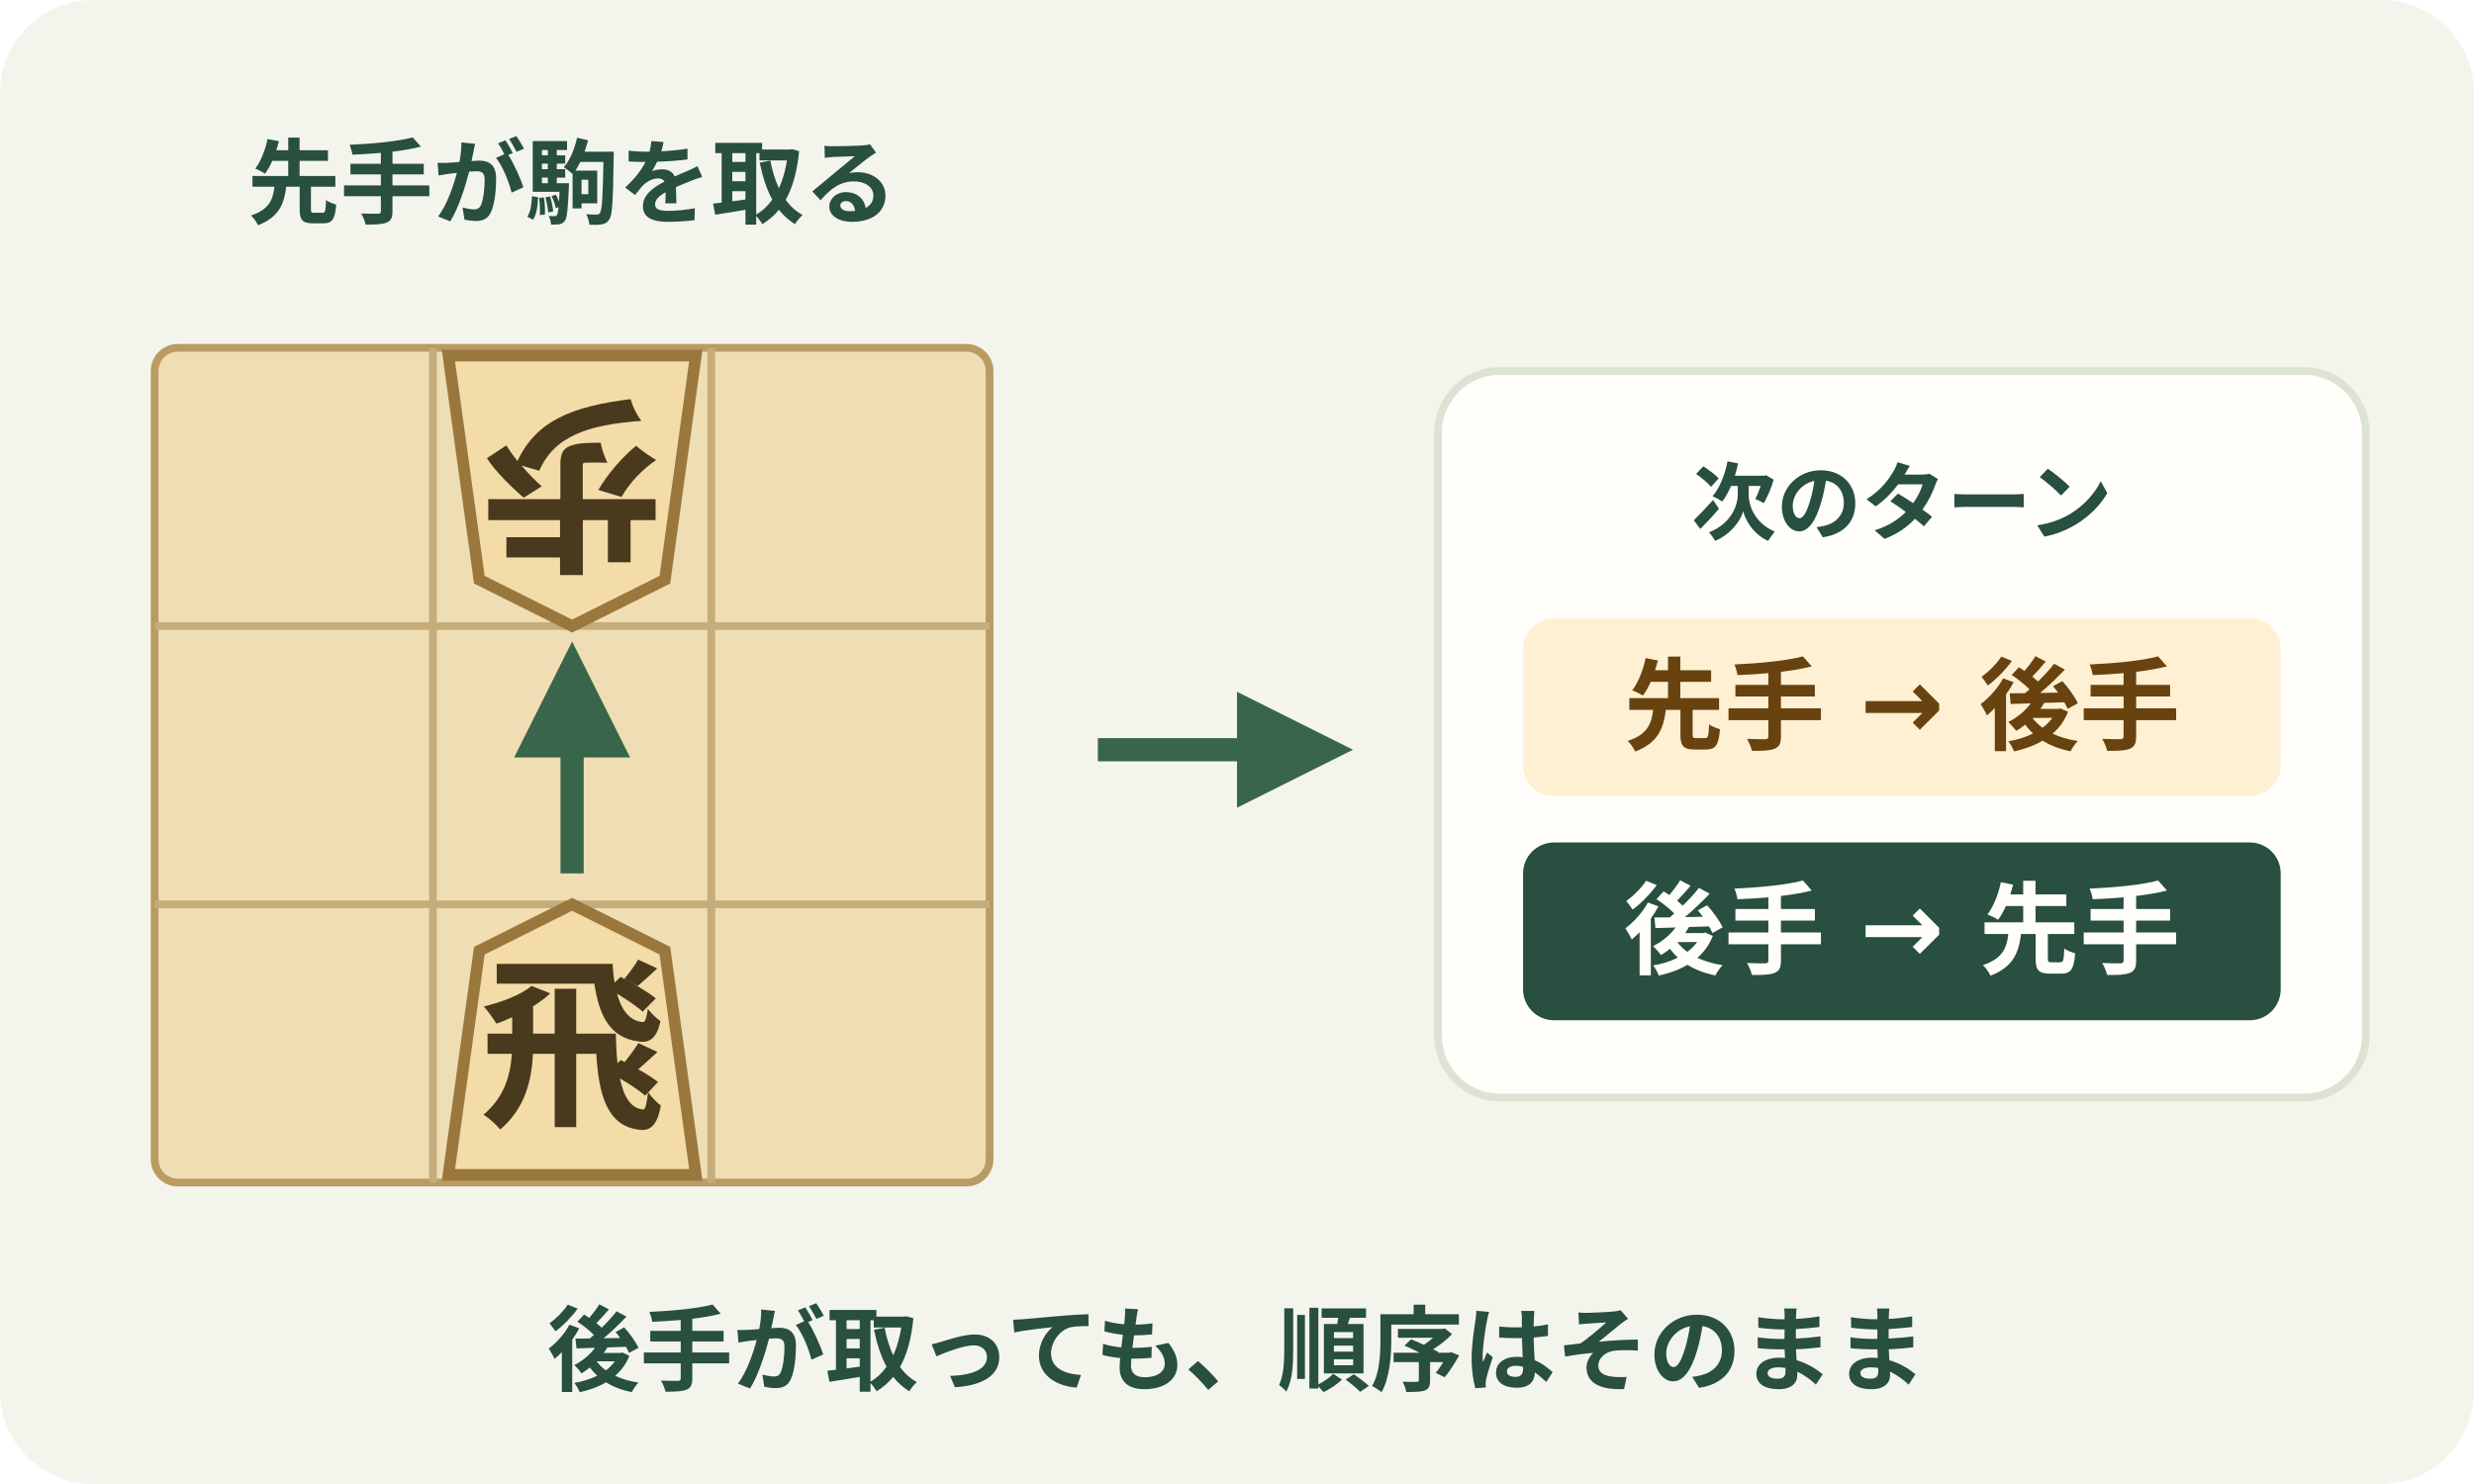
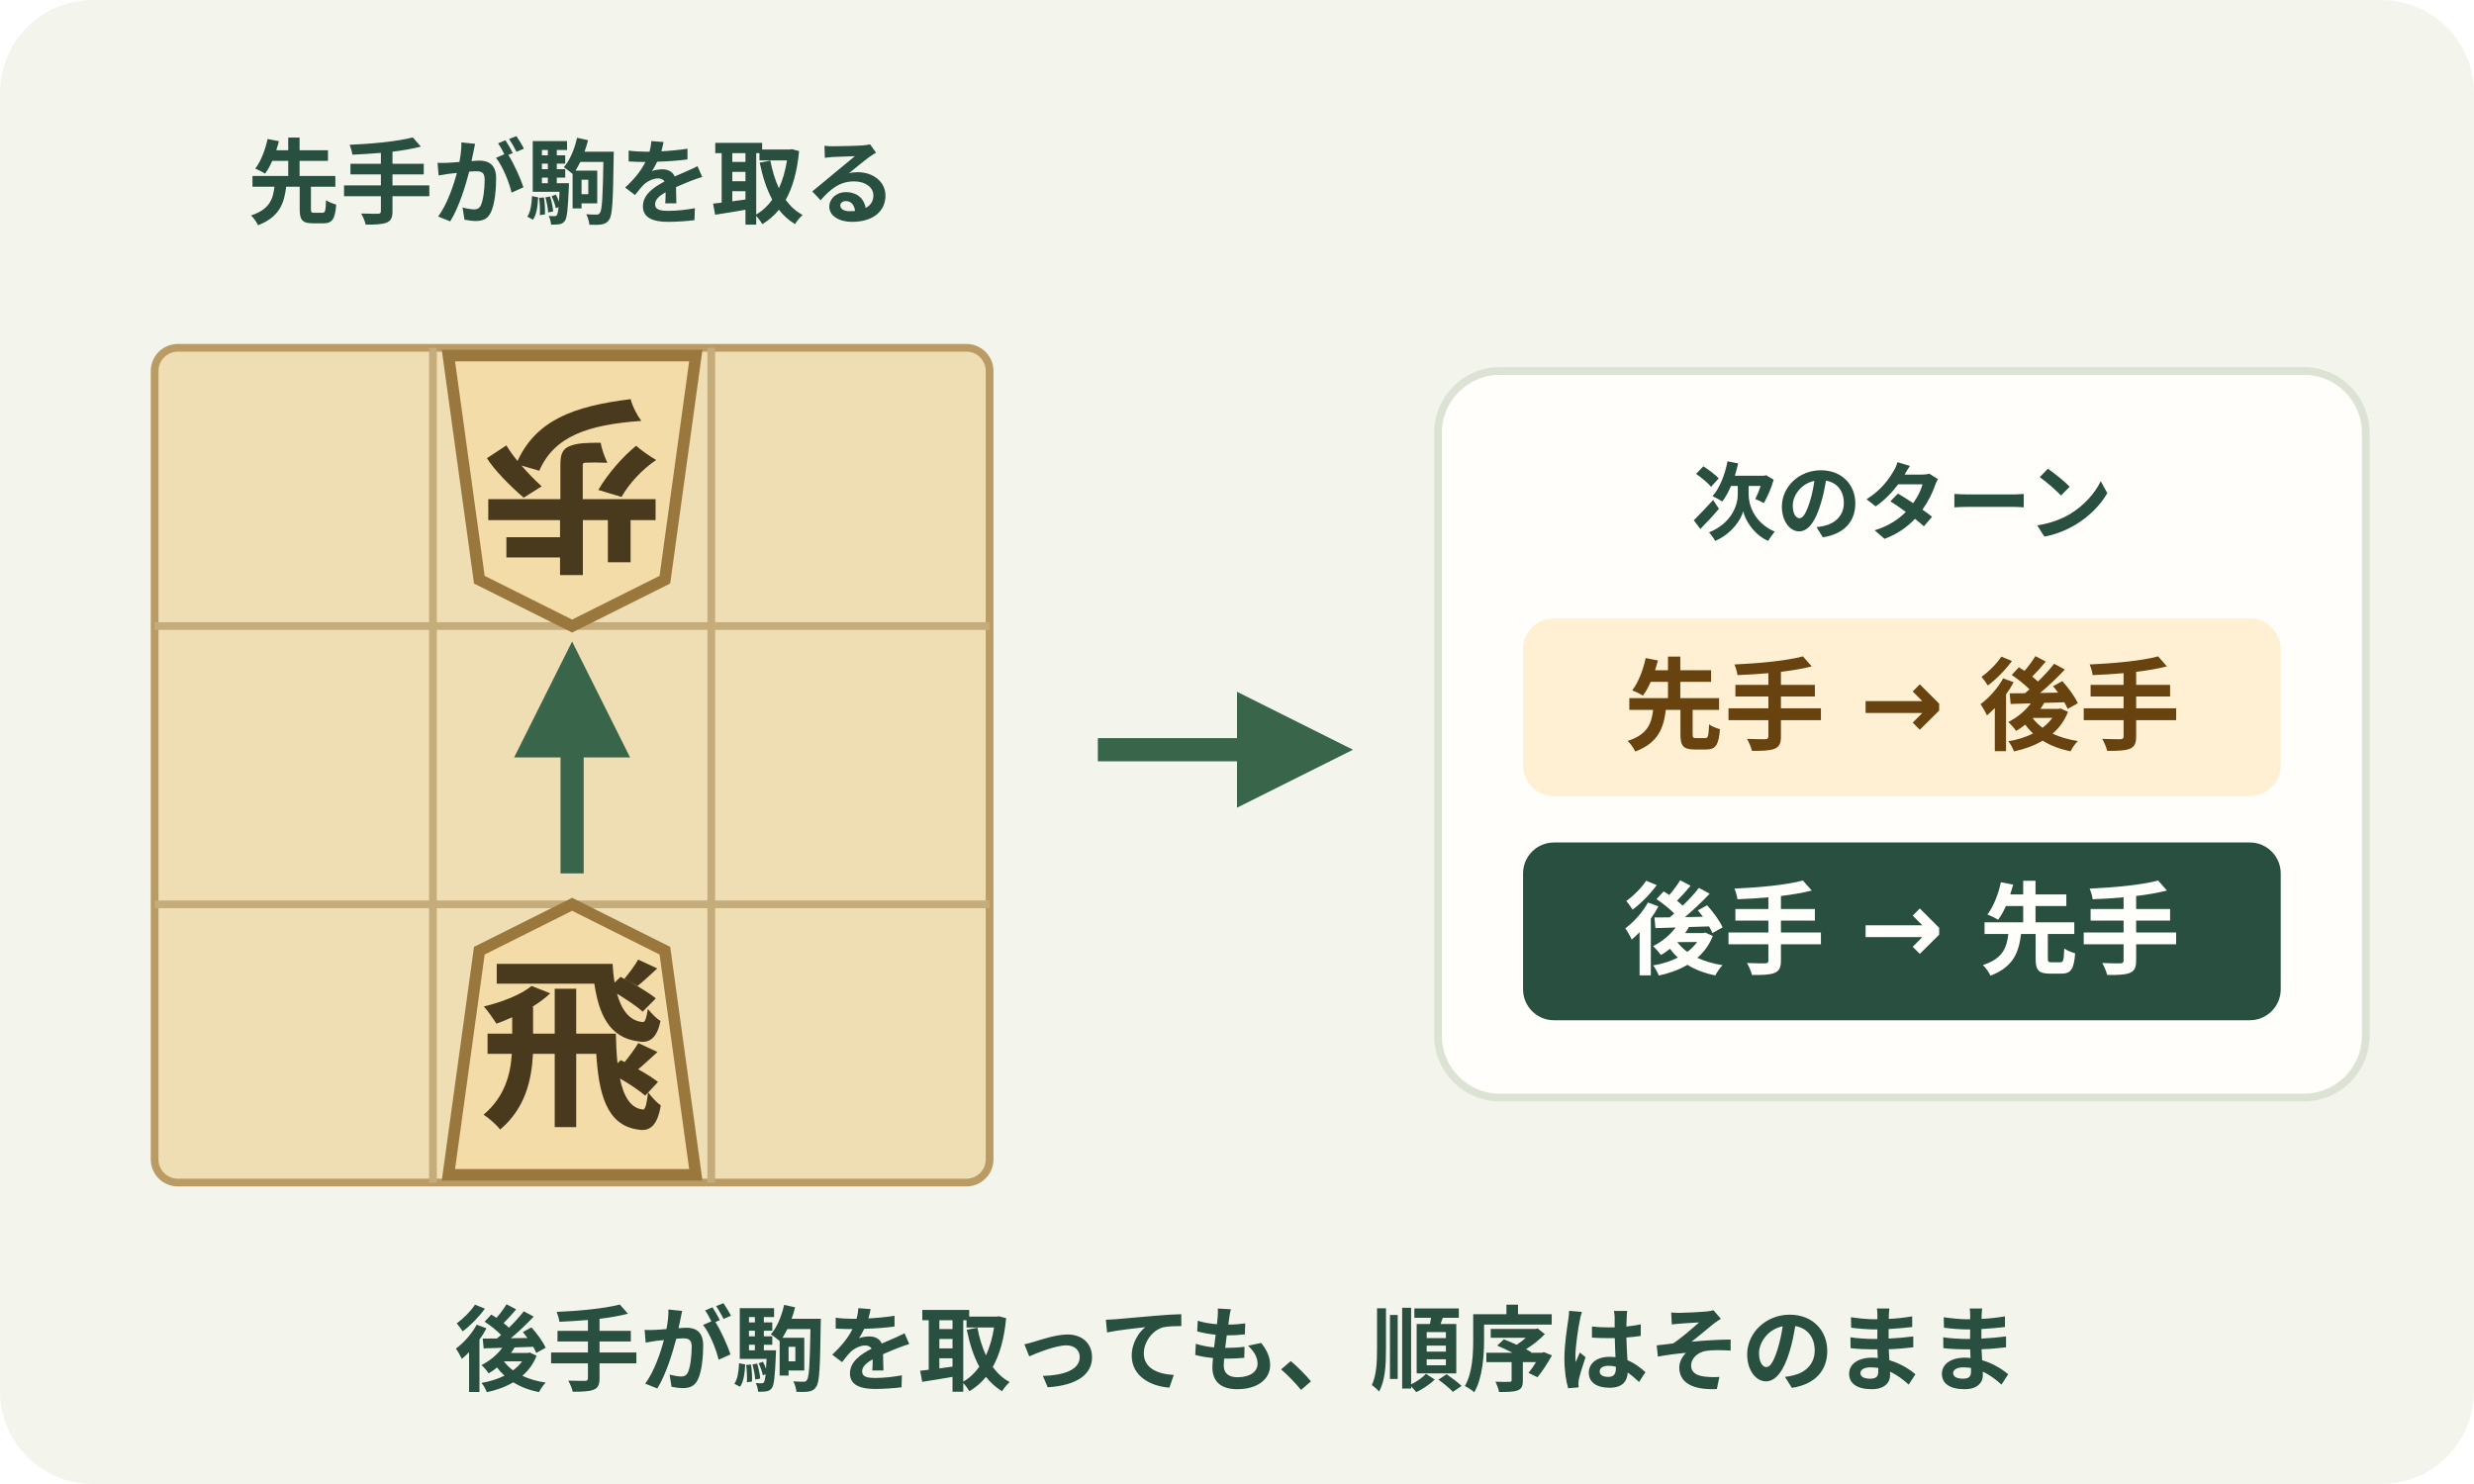
<svg xmlns="http://www.w3.org/2000/svg" viewBox="0 0 320 192" role="img" aria-labelledby="title desc">
  <defs>
    <marker id="tip" viewBox="0 0 10 10" refX="8" refY="5" markerWidth="5" markerHeight="5" orient="auto-start-reverse">
      <path d="M0 0L10 5L0 10Z" fill="#39654b" />
    </marker>
  </defs>
  <rect width="320" height="192" rx="12" fill="#f3f5ed" />
  <g font-family="sans-serif">
    <text x="74" y="28" text-anchor="middle" font-size="12" font-weight="600" fill="#284f40">先手が駒を取る</text>
    <rect x="20" y="45" width="108" height="108" rx="3" fill="#efddb4" stroke="#ba9b64" />
    <path d="M56 45v108" stroke="#c5ac7b" />
    <path d="M92 45v108" stroke="#c5ac7b" />
    <path d="M20 81h108" stroke="#c5ac7b" />
    <path d="M20 117h108" stroke="#c5ac7b" />
    <g transform="translate(74 63) rotate(180)" opacity="1">
      <path d="M0 -18 L12 -12 L16 17 L-16 17 L-12 -12 Z" fill="#f4dca8" stroke="#9a783d" stroke-width="1.5" />
      <text x="0" y="9" text-anchor="middle" font-family="serif" font-size="24" font-weight="700" fill="#49391d">歩</text>
    </g>
    <g transform="translate(74 135)" opacity="1">
      <path d="M0 -18 L12 -12 L16 17 L-16 17 L-12 -12 Z" fill="#f4dca8" stroke="#9a783d" stroke-width="1.5" />
      <text x="0" y="9" text-anchor="middle" font-family="serif" font-size="24" font-weight="700" fill="#49391d">飛</text>
    </g>
    <path d="M74 113 L74 86" fill="none" stroke="#39654b" stroke-width="3" marker-end="url(#tip)" />
    <path d="M142 97 L172 97" fill="none" stroke="#39654b" stroke-width="3" marker-end="url(#tip)" />
    <rect x="186" y="48" width="120" height="94" rx="8" fill="#fffefa" stroke="#dce3d4" />
    <text x="246" y="69" text-anchor="middle" font-size="11" font-weight="600" fill="#284f40">次のターン</text>
    <rect x="197" y="80" width="98" height="23" rx="4" fill="#fff0d3" />
    <text x="246" y="96" text-anchor="middle" font-size="13" font-weight="600" fill="#684310">先手 → 後手</text>
    <rect x="197" y="109" width="98" height="23" rx="4" fill="#284f40" />
    <text x="246" y="125" text-anchor="middle" font-size="13" font-weight="600" fill="#fffefa">後手 → 先手</text>
-     <text x="160" y="179" text-anchor="middle" font-size="12" font-weight="600" fill="#284f40">後手が取っても、順序はそのまま</text>
+     <text x="160" y="179" text-anchor="middle" font-size="12" font-weight="600" fill="#284f40">後手が駒を取っても、順序はそのまま</text>
  </g>
</svg>
